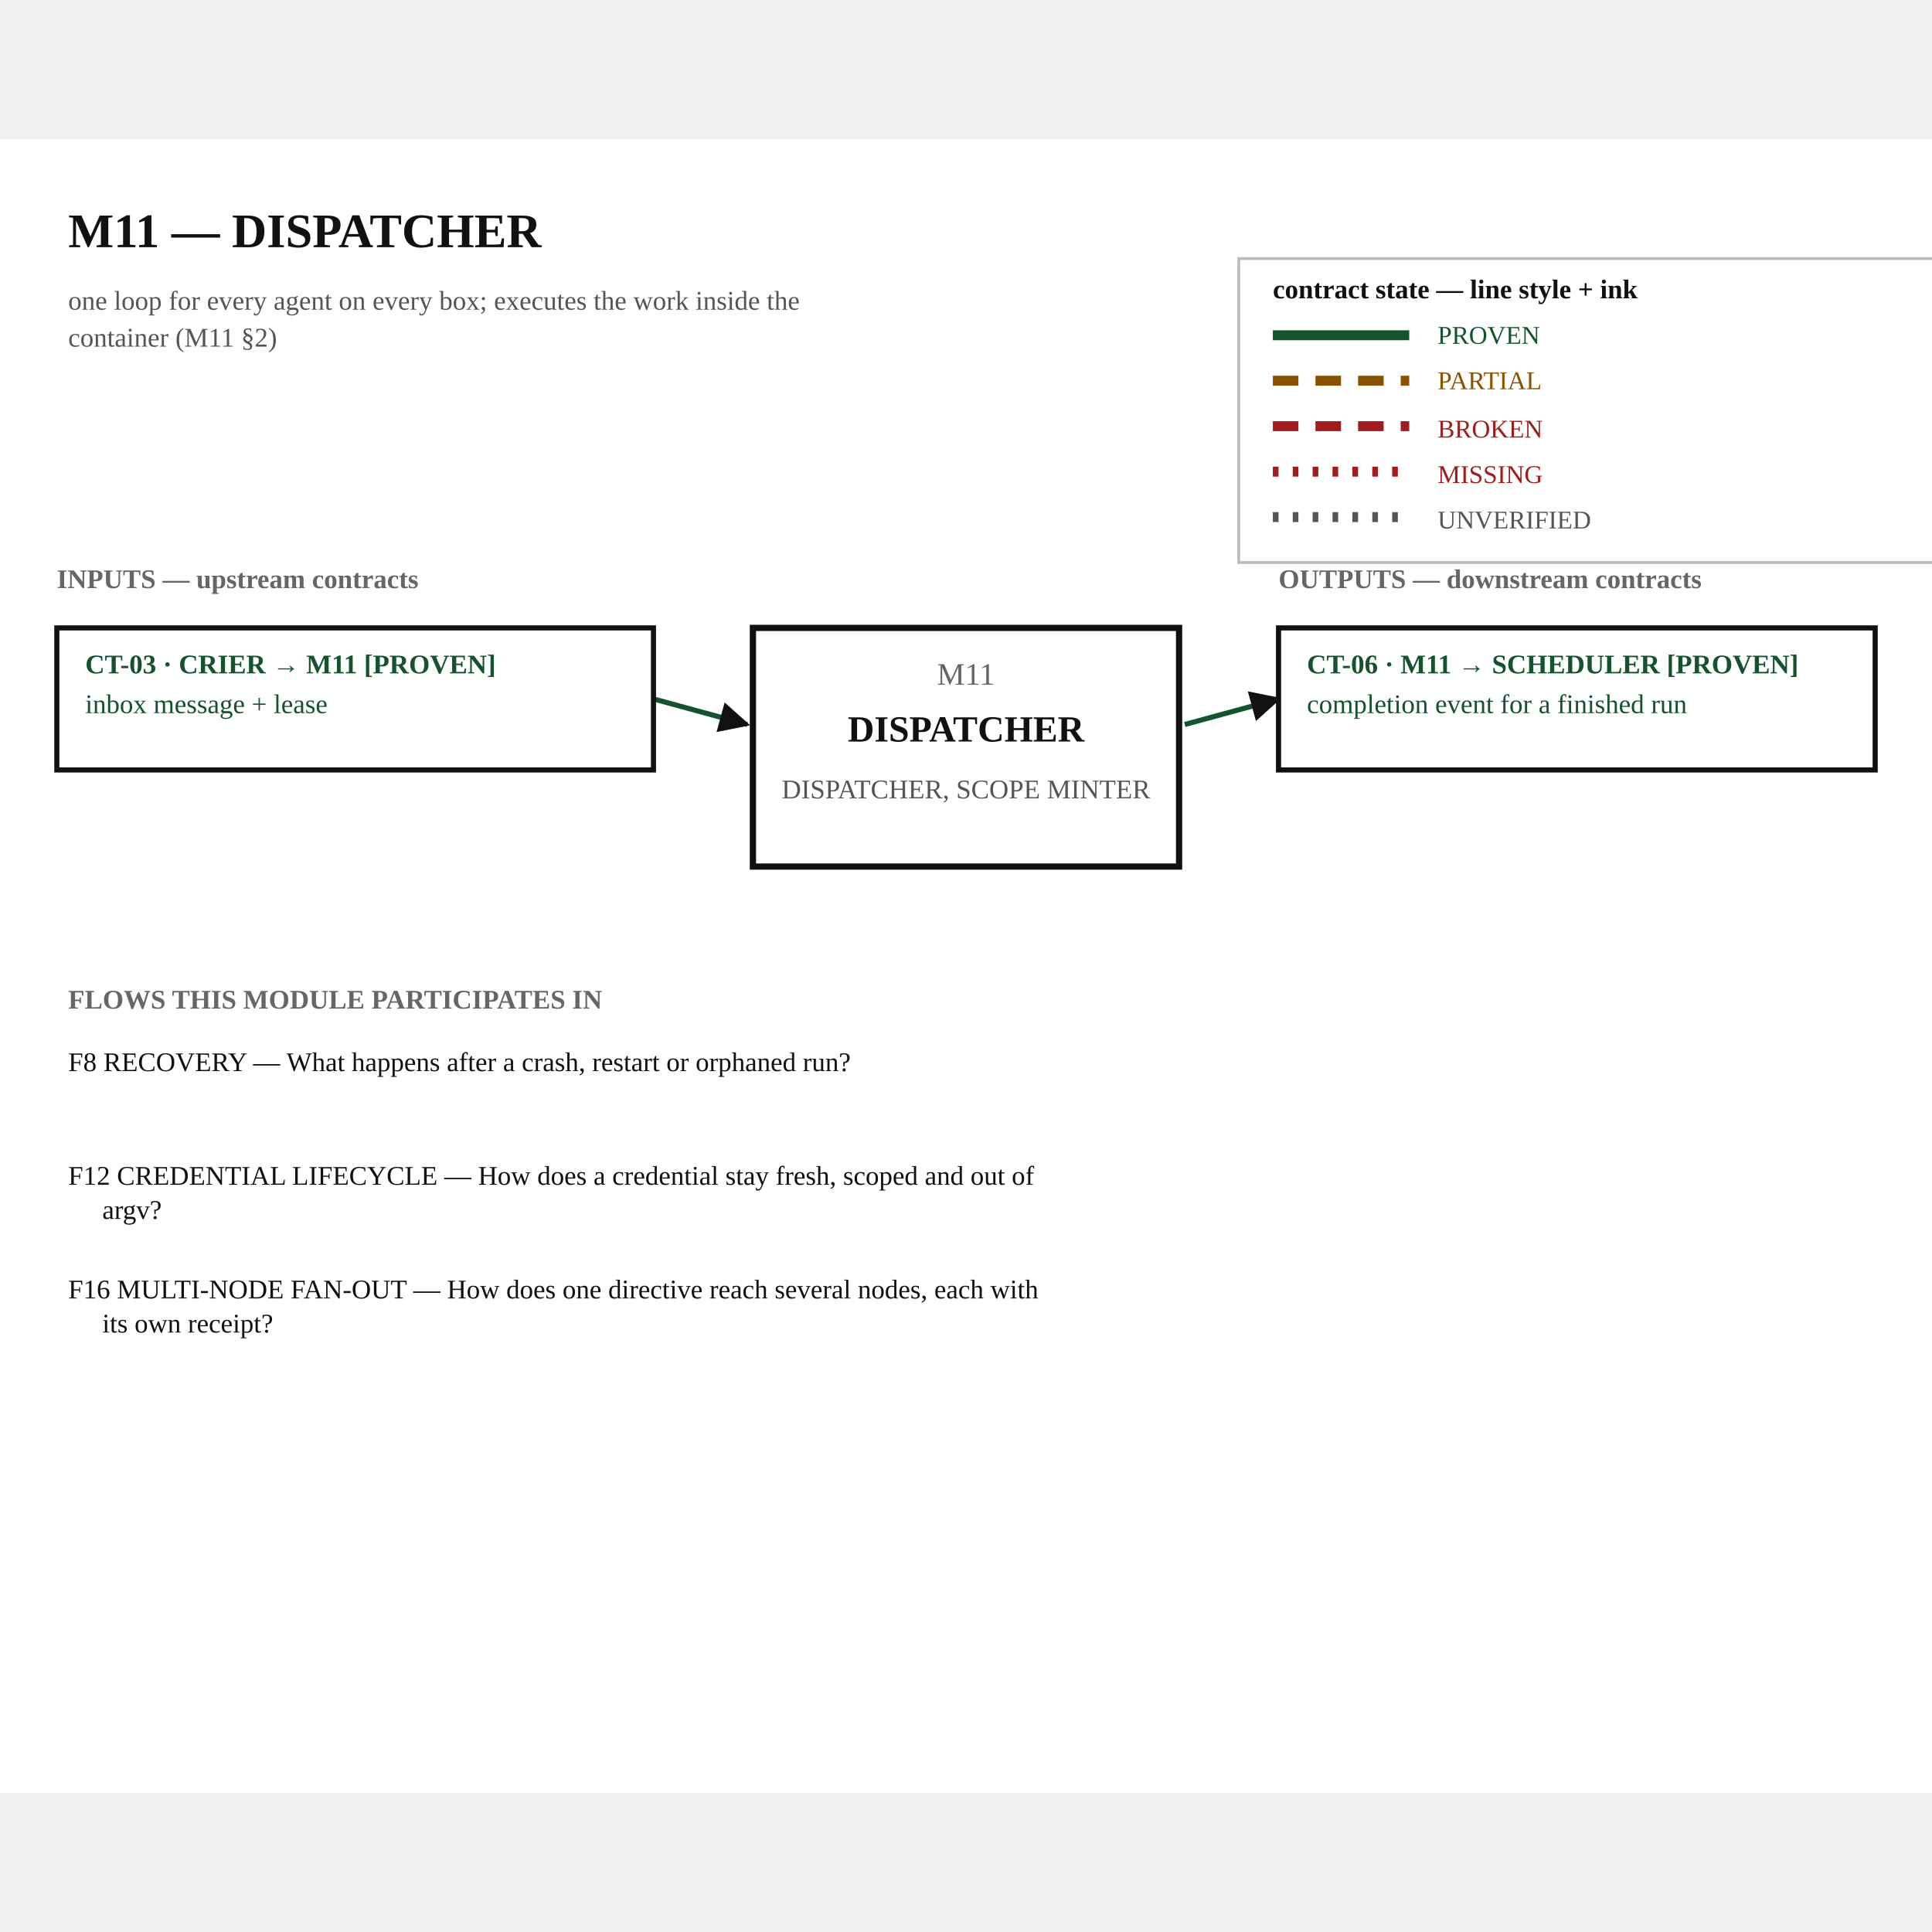
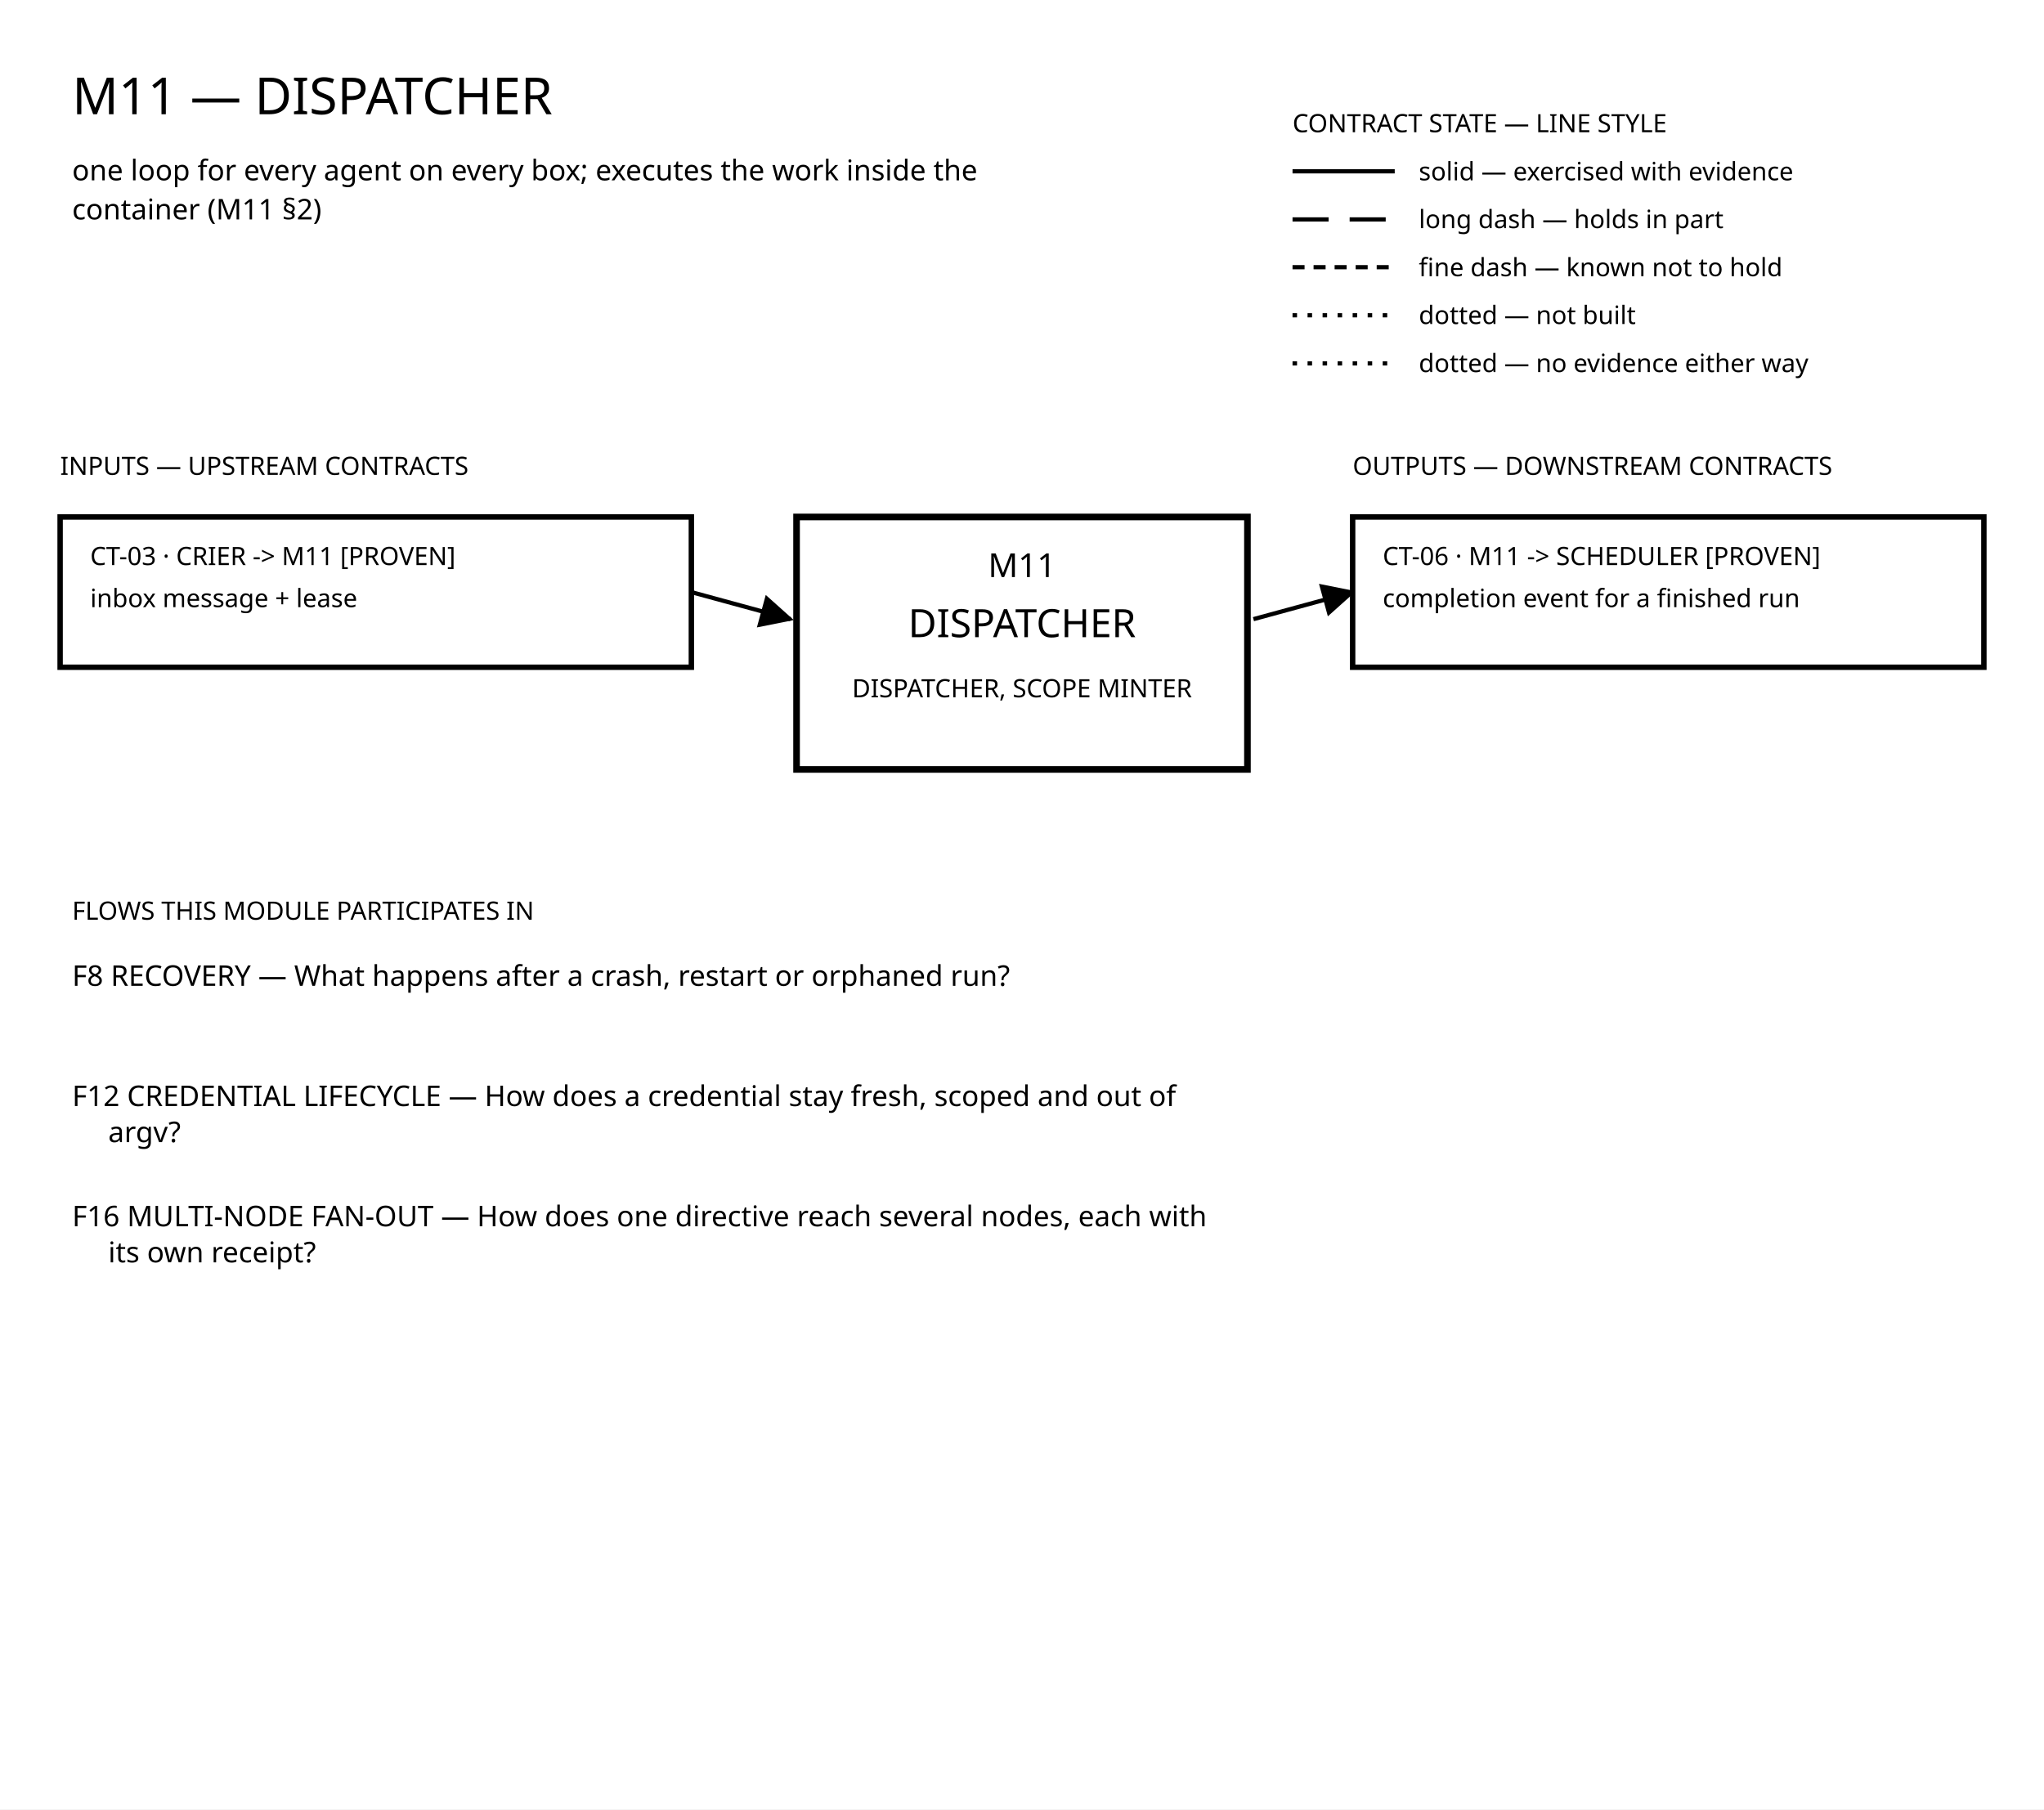
- <svg xmlns="http://www.w3.org/2000/svg" width="170.0mm" height="170.0mm" viewBox="0 0 680 582.0" preserveAspectRatio="xMidYMid meet">
-   <rect width="680" height="582.0" fill="#ffffff" />
+ <svg xmlns="http://www.w3.org/2000/svg" width="170.0mm" height="150.5mm" viewBox="0 0 680 602.0" preserveAspectRatio="xMidYMid meet">
+   <rect width="680" height="602.0" fill="#ffffff" />
  <defs>
-     <marker id="ar" viewBox="0 0 10 10" refX="9" refY="5" markerWidth="6" markerHeight="6" orient="auto">
-       <path d="M0,0 L10,5 L0,10 z" fill="#111111" />
+     <marker id="ar" viewBox="0 0 10 10" refX="9" refY="5" markerWidth="8" markerHeight="8" orient="auto">
+       <path d="M0,0 L10,5 L0,10 z" fill="#000000" />
    </marker>
  </defs>
-   <text x="24.0" y="38.0" font-size="17.00" font-weight="700" fill="#111111" text-anchor="start">M11 — DISPATCHER</text>
-   <text x="24.0" y="60.0" font-size="9.50" font-weight="400" fill="#555555" text-anchor="start">one loop for every agent on every box; executes the work inside the</text>
-   <text x="24.0" y="73.0" font-size="9.50" font-weight="400" fill="#555555" text-anchor="start">container (M11 §2)</text>
-   <rect x="265.0" y="172.0" width="150.0" height="84.0" fill="#ffffff" stroke="#111111" stroke-width="2.2" />
-   <text x="340.0" y="192.0" font-size="11.00" font-weight="400" fill="#666666" text-anchor="middle">M11</text>
-   <text x="340.0" y="212.0" font-size="13.00" font-weight="700" fill="#111111" text-anchor="middle">DISPATCHER</text>
-   <text x="340.0" y="232.0" font-size="9.50" font-weight="400" fill="#555555" text-anchor="middle">DISPATCHER, SCOPE MINTER</text>
-   <text x="20.0" y="158.0" font-size="9.50" font-weight="700" fill="#666666" text-anchor="start">INPUTS — upstream contracts</text>
-   <line x1="230.0" y1="197.0" x2="263.0" y2="206.0" stroke="#14532d" stroke-width="1.8" marker-end="url(#ar)" />
-   <rect x="20.0" y="172.0" width="210.0" height="50.0" fill="#ffffff" stroke="#111111" stroke-width="1.8" />
-   <text x="30.0" y="188.0" font-size="9.50" font-weight="700" fill="#14532d" text-anchor="start">CT-03 · CRIER → M11  [PROVEN]</text>
-   <text x="30.0" y="202.0" font-size="9.50" font-weight="400" fill="#14532d" text-anchor="start">inbox message + lease</text>
-   <text x="450.0" y="158.0" font-size="9.50" font-weight="700" fill="#666666" text-anchor="start">OUTPUTS — downstream contracts</text>
-   <line x1="417.0" y1="206.0" x2="450.0" y2="197.0" stroke="#14532d" stroke-width="1.8" marker-end="url(#ar)" />
-   <rect x="450.0" y="172.0" width="210.0" height="50.0" fill="#ffffff" stroke="#111111" stroke-width="1.8" />
-   <text x="460.0" y="188.0" font-size="9.50" font-weight="700" fill="#14532d" text-anchor="start">CT-06 · M11 → SCHEDULER  [PROVEN]</text>
-   <text x="460.0" y="202.0" font-size="9.50" font-weight="400" fill="#14532d" text-anchor="start">completion event for a finished run</text>
-   <text x="24.0" y="306.0" font-size="9.50" font-weight="700" fill="#666666" text-anchor="start">FLOWS THIS MODULE PARTICIPATES IN</text>
-   <text x="24.0" y="328.0" font-size="9.50" font-weight="400" fill="#111111" text-anchor="start">F8 RECOVERY — What happens after a crash, restart or orphaned run?</text>
-   <text x="24.0" y="368.0" font-size="9.50" font-weight="400" fill="#111111" text-anchor="start">F12 CREDENTIAL LIFECYCLE — How does a credential stay fresh, scoped and out of</text>
-   <text x="36.0" y="380.0" font-size="9.50" font-weight="400" fill="#111111" text-anchor="start">argv?</text>
-   <text x="24.0" y="408.0" font-size="9.50" font-weight="400" fill="#111111" text-anchor="start">F16 MULTI-NODE FAN-OUT — How does one directive reach several nodes, each with</text>
-   <text x="36.0" y="420.0" font-size="9.50" font-weight="400" fill="#111111" text-anchor="start">its own receipt?</text>
-   <g id="legend">
-     <rect x="436" y="42" width="250" height="107" fill="#ffffff" stroke="#bbbbbb" stroke-width="1" />
-     <text x="448" y="56" font-size="9.5" font-weight="700" fill="#111111">contract state — line style + ink</text>
-     <line x1="448" y1="69" x2="496" y2="69" stroke="#14532d" stroke-width="3.5" />
-     <text x="506" y="72" font-size="9" fill="#14532d">PROVEN</text>
-     <line x1="448" y1="85" x2="496" y2="85" stroke="#8a5200" stroke-width="3.5" stroke-dasharray="9 6" />
-     <text x="506" y="88" font-size="9" fill="#8a5200">PARTIAL</text>
-     <line x1="448" y1="101" x2="496" y2="101" stroke="#a11d1d" stroke-width="3.5" stroke-dasharray="9 6" />
-     <text x="506" y="105" font-size="9" fill="#a11d1d">BROKEN</text>
-     <line x1="448" y1="117" x2="496" y2="117" stroke="#a11d1d" stroke-width="3.5" stroke-dasharray="2 5" />
-     <text x="506" y="121" font-size="9" fill="#a11d1d">MISSING</text>
-     <line x1="448" y1="133" x2="496" y2="133" stroke="#555555" stroke-width="3.5" stroke-dasharray="2 5" />
-     <text x="506" y="137" font-size="9" fill="#555555">UNVERIFIED</text>
+   <g font-family="Routed Gothic Narrow, Routed Gothic, sans-serif">
+     <text x="24.0" y="38.0" font-size="17.00" fill="#000000" text-anchor="start">M11 — DISPATCHER</text>
+     <text x="24.0" y="60.0" font-size="9.50" fill="#000000" text-anchor="start">one loop for every agent on every box; executes the work inside the</text>
+     <text x="24.0" y="73.0" font-size="9.50" fill="#000000" text-anchor="start">container (M11 §2)</text>
+     <rect x="265.0" y="172.0" width="150.0" height="84.0" fill="#ffffff" stroke="#000000" stroke-width="2.2" />
+     <text x="340.0" y="192.0" font-size="11.00" fill="#000000" text-anchor="middle">M11</text>
+     <text x="340.0" y="212.0" font-size="13.00" fill="#000000" text-anchor="middle">DISPATCHER</text>
+     <text x="340.0" y="232.0" font-size="8.40" fill="#000000" text-anchor="middle">DISPATCHER, SCOPE MINTER</text>
+     <text x="20.0" y="158.0" font-size="8.40" fill="#000000" text-anchor="start">INPUTS — UPSTREAM CONTRACTS</text>
+     <polyline points="230.0,197.0 263.0,206.0" fill="none" stroke="#000000" stroke-width="1.4" marker-end="url(#ar)" />
+     <rect x="20.0" y="172.0" width="210.0" height="50.0" fill="#ffffff" stroke="#000000" stroke-width="1.8" />
+     <text x="30.0" y="188.0" font-size="8.40" fill="#000000" text-anchor="start">CT-03 · CRIER -&gt; M11  [PROVEN]</text>
+     <text x="30.0" y="202.0" font-size="8.40" fill="#000000" text-anchor="start">inbox message + lease</text>
+     <text x="450.0" y="158.0" font-size="8.40" fill="#000000" text-anchor="start">OUTPUTS — DOWNSTREAM CONTRACTS</text>
+     <polyline points="417.0,206.0 450.0,197.0" fill="none" stroke="#000000" stroke-width="1.4" marker-end="url(#ar)" />
+     <rect x="450.0" y="172.0" width="210.0" height="50.0" fill="#ffffff" stroke="#000000" stroke-width="1.8" />
+     <text x="460.0" y="188.0" font-size="8.40" fill="#000000" text-anchor="start">CT-06 · M11 -&gt; SCHEDULER  [PROVEN]</text>
+     <text x="460.0" y="202.0" font-size="8.40" fill="#000000" text-anchor="start">completion event for a finished run</text>
+     <text x="24.0" y="306.0" font-size="8.40" fill="#000000" text-anchor="start">FLOWS THIS MODULE PARTICIPATES IN</text>
+     <text x="24.0" y="328.0" font-size="9.50" fill="#000000" text-anchor="start">F8 RECOVERY — What happens after a crash, restart or orphaned run?</text>
+     <text x="24.0" y="368.0" font-size="9.50" fill="#000000" text-anchor="start">F12 CREDENTIAL LIFECYCLE — How does a credential stay fresh, scoped and out of</text>
+     <text x="36.0" y="380.0" font-size="9.50" fill="#000000" text-anchor="start">argv?</text>
+     <text x="24.0" y="408.0" font-size="9.50" fill="#000000" text-anchor="start">F16 MULTI-NODE FAN-OUT — How does one directive reach several nodes, each with</text>
+     <text x="36.0" y="420.0" font-size="9.50" fill="#000000" text-anchor="start">its own receipt?</text>
+     <text x="430.0" y="44.0" font-size="8.40" fill="#000000" text-anchor="start">CONTRACT STATE — LINE STYLE</text>
+     <polyline points="430.0,57.0 464.0,57.0" fill="none" stroke="#000000" stroke-width="1.4" />
+     <text x="472.0" y="60.0" font-size="8.40" fill="#000000" text-anchor="start">solid — exercised with evidence</text>
+     <polyline points="430.0,73.0 464.0,73.0" fill="none" stroke="#000000" stroke-width="1.4" stroke-dasharray="12 7" />
+     <text x="472.0" y="75.9" font-size="8.40" fill="#000000" text-anchor="start">long dash — holds in part</text>
+     <polyline points="430.0,88.9 464.0,88.9" fill="none" stroke="#000000" stroke-width="1.4" stroke-dasharray="4 3" />
+     <text x="472.0" y="91.9" font-size="8.40" fill="#000000" text-anchor="start">fine dash — known not to hold</text>
+     <polyline points="430.0,104.9 464.0,104.9" fill="none" stroke="#000000" stroke-width="1.4" stroke-dasharray="1.5 3.5" />
+     <text x="472.0" y="107.8" font-size="8.40" fill="#000000" text-anchor="start">dotted — not built</text>
+     <polyline points="430.0,120.9 464.0,120.9" fill="none" stroke="#000000" stroke-width="1.4" stroke-dasharray="1.5 3.5" />
+     <text x="472.0" y="123.8" font-size="8.40" fill="#000000" text-anchor="start">dotted — no evidence either way</text>
  </g>
</svg>
